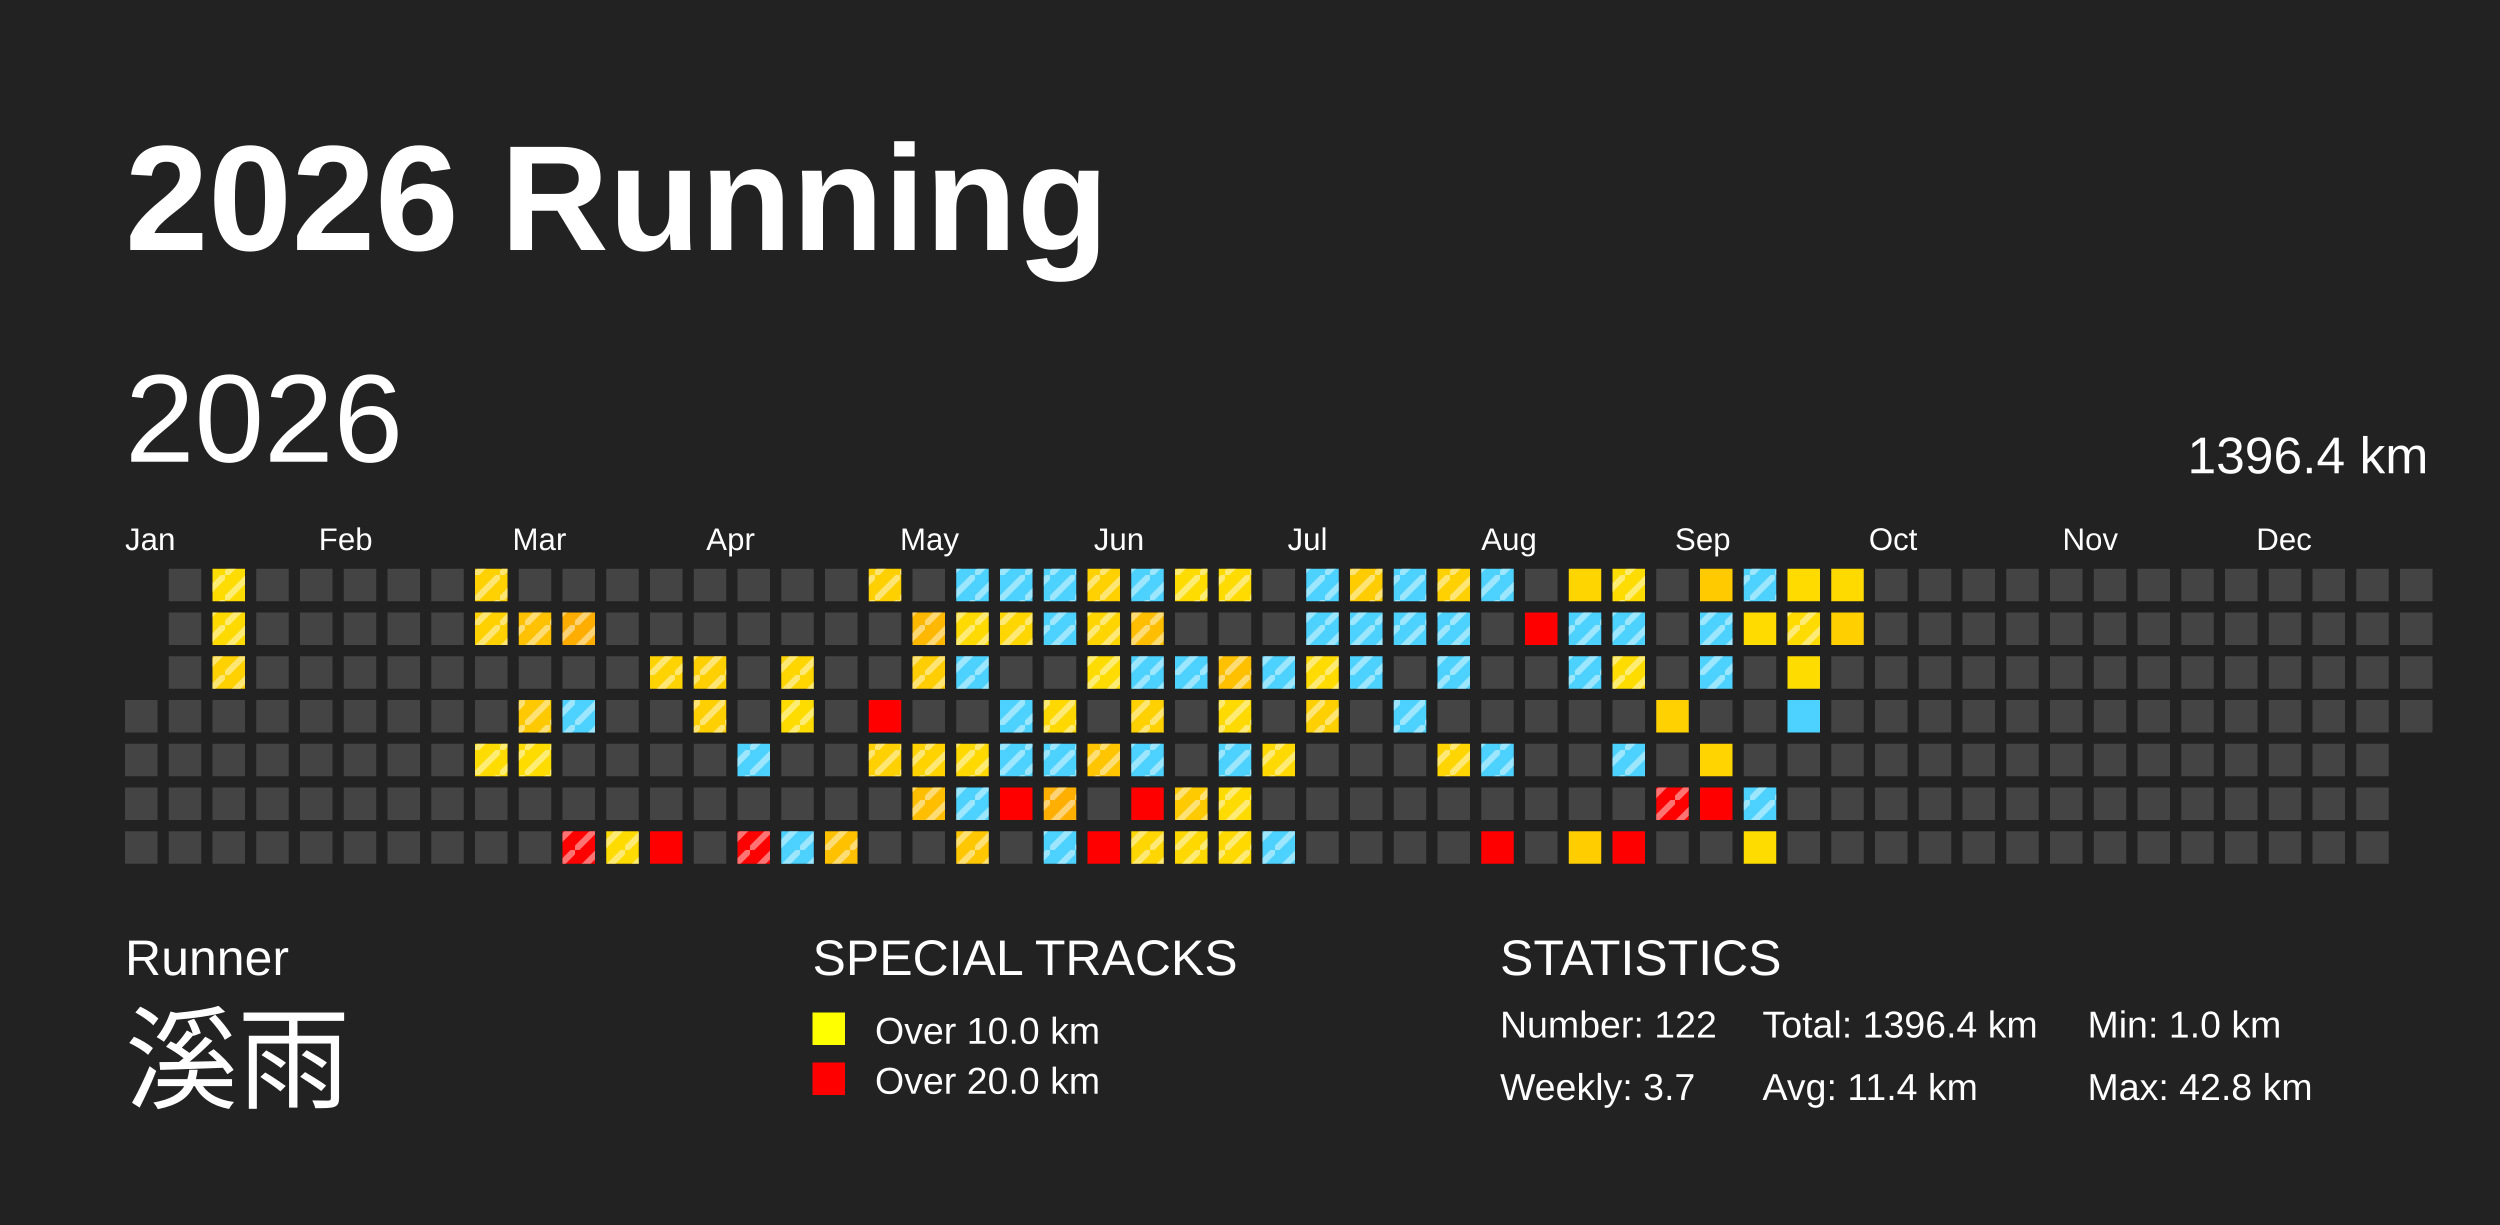
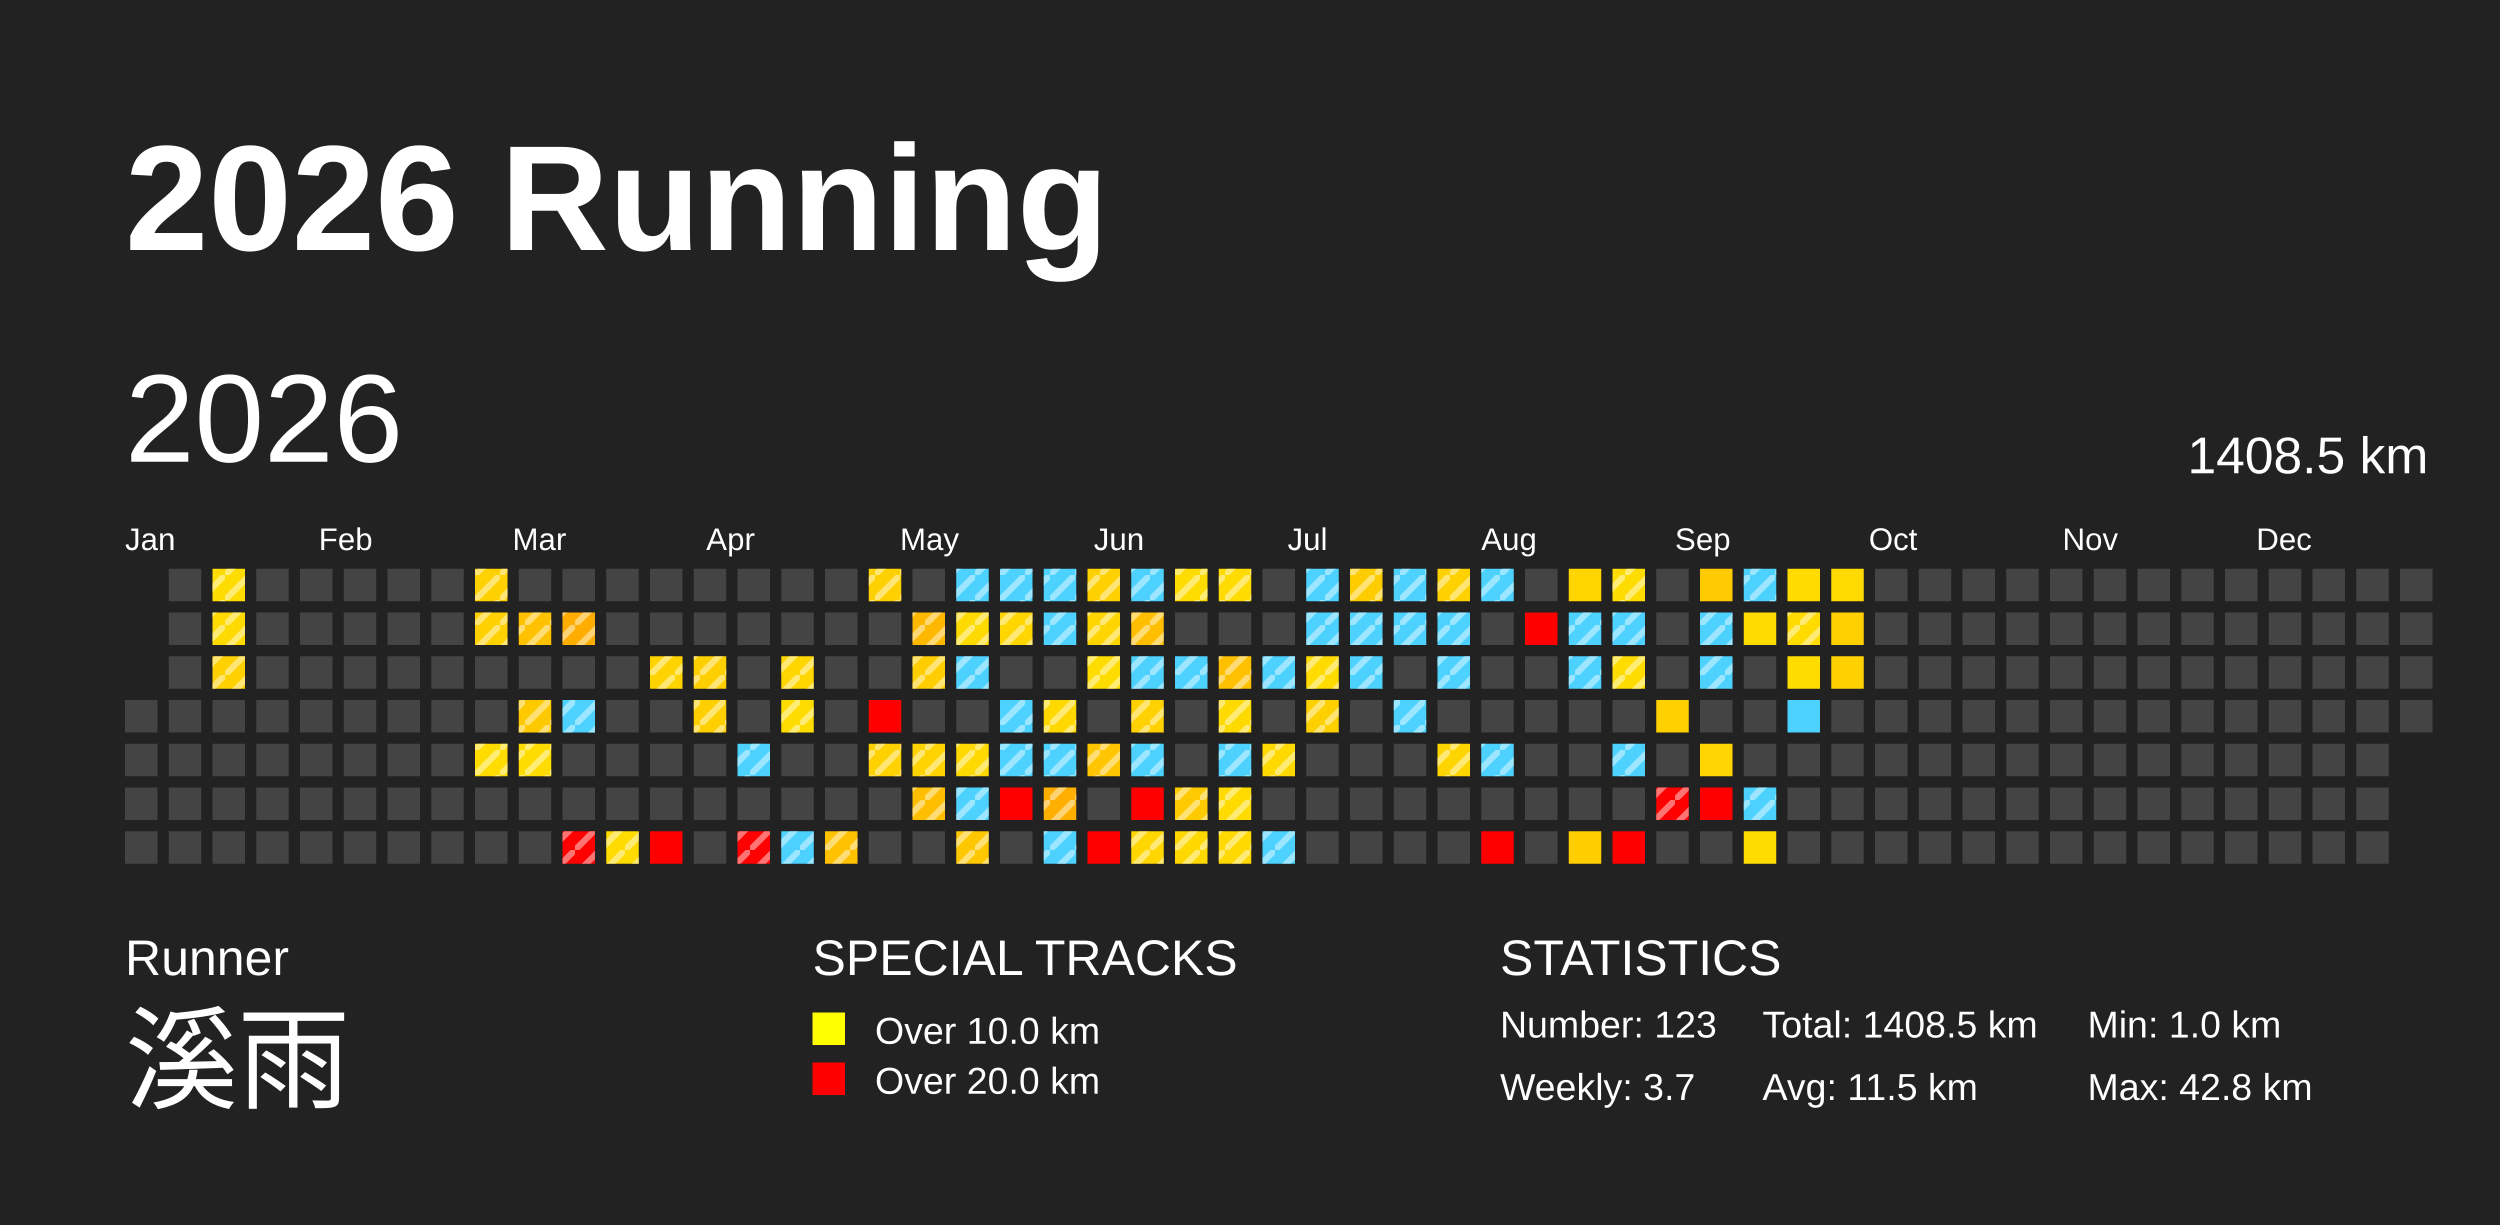
<svg xmlns="http://www.w3.org/2000/svg" baseProfile="full" height="98mm" version="1.1" viewBox="0,0,200,98" width="200mm">
  <defs>
    <pattern height="2" id="indoor-stripe" patternUnits="userSpaceOnUse" width="2">
      <line stroke="white" stroke-opacity="0.45" stroke-width="0.5" x1="0" x2="2" y1="2" y2="0" />
    </pattern>
  </defs>
  <rect fill="#222222" height="98" width="200" x="0" y="0" />
  <text fill="#FFFFFF" style="font-size:12px; font-family:Arial; font-weight:bold;" x="10" y="20">2026 Running</text>
  <text fill="#FFFFFF" style="font-size:4px; font-family:Arial" x="10" y="78">Runner</text>
  <text fill="#FFFFFF" style="font-size:9px; font-family:Arial" x="10" y="88">溪雨</text>
  <text fill="#FFFFFF" style="font-size:4px; font-family:Arial" x="65" y="78">SPECIAL TRACKS</text>
  <rect fill="yellow" height="2.6" width="2.6" x="65" y="81" />
  <text fill="#FFFFFF" style="font-size:3px; font-family:Arial" x="70" y="83.5">Over 10.0 km</text>
  <rect fill="red" height="2.6" width="2.6" x="65" y="85" />
  <text fill="#FFFFFF" style="font-size:3px; font-family:Arial" x="70" y="87.5">Over 20.0 km</text>
  <text fill="#FFFFFF" style="font-size:4px; font-family:Arial" x="120" y="78">STATISTICS</text>
-   <text fill="#FFFFFF" style="font-size:3px; font-family:Arial" x="120" y="83">Number: 122</text>
+   <text fill="#FFFFFF" style="font-size:3px; font-family:Arial" x="120" y="83">Number: 123</text>
  <text fill="#FFFFFF" style="font-size:3px; font-family:Arial" x="120" y="88">Weekly: 3.7</text>
-   <text fill="#FFFFFF" style="font-size:3px; font-family:Arial" x="141" y="83">Total: 1396.4 km</text>
-   <text fill="#FFFFFF" style="font-size:3px; font-family:Arial" x="141" y="88">Avg: 11.4 km</text>
+   <text fill="#FFFFFF" style="font-size:3px; font-family:Arial" x="141" y="83">Total: 1408.5 km</text>
+   <text fill="#FFFFFF" style="font-size:3px; font-family:Arial" x="141" y="88">Avg: 11.5 km</text>
  <text fill="#FFFFFF" style="font-size:3px; font-family:Arial" x="167" y="83">Min: 1.0 km</text>
  <text fill="#FFFFFF" style="font-size:3px; font-family:Arial" x="167" y="88">Max: 42.8 km</text>
  <text dominant-baseline="hanging" fill="#FFFFFF" style="font-size:10.0px; font-family:Arial;" x="10" y="30">2026</text>
-   <text dominant-baseline="hanging" fill="#FFFFFF" style="font-size:4.125px; font-family:Arial;" x="175" y="35">1396.4 km</text>
+   <text dominant-baseline="hanging" fill="#FFFFFF" style="font-size:4.125px; font-family:Arial;" x="175" y="35">1408.5 km</text>
  <text fill="#FFFFFF" style="font-size:2.5px; font-family:Arial" x="10.0" y="44">Jan</text>
  <text fill="#FFFFFF" style="font-size:2.5px; font-family:Arial" x="25.5" y="44">Feb</text>
  <text fill="#FFFFFF" style="font-size:2.5px; font-family:Arial" x="41.0" y="44">Mar</text>
  <text fill="#FFFFFF" style="font-size:2.5px; font-family:Arial" x="56.5" y="44">Apr</text>
  <text fill="#FFFFFF" style="font-size:2.5px; font-family:Arial" x="72.0" y="44">May</text>
  <text fill="#FFFFFF" style="font-size:2.5px; font-family:Arial" x="87.5" y="44">Jun</text>
  <text fill="#FFFFFF" style="font-size:2.5px; font-family:Arial" x="103.0" y="44">Jul</text>
  <text fill="#FFFFFF" style="font-size:2.5px; font-family:Arial" x="118.5" y="44">Aug</text>
  <text fill="#FFFFFF" style="font-size:2.5px; font-family:Arial" x="134.0" y="44">Sep</text>
  <text fill="#FFFFFF" style="font-size:2.5px; font-family:Arial" x="149.5" y="44">Oct</text>
  <text fill="#FFFFFF" style="font-size:2.5px; font-family:Arial" x="165.0" y="44">Nov</text>
  <text fill="#FFFFFF" style="font-size:2.5px; font-family:Arial" x="180.5" y="44">Dec</text>
  <rect fill="#444444" height="2.6" width="2.6" x="10.0" y="56.0" />
  <rect fill="#444444" height="2.6" width="2.6" x="10.0" y="59.5" />
  <rect fill="#444444" height="2.6" width="2.6" x="10.0" y="63.0" />
  <rect fill="#444444" height="2.6" width="2.6" x="10.0" y="66.5" />
  <rect fill="#444444" height="2.6" width="2.6" x="13.5" y="45.5" />
  <rect fill="#444444" height="2.6" width="2.6" x="13.5" y="49.0" />
  <rect fill="#444444" height="2.6" width="2.6" x="13.5" y="52.5" />
  <rect fill="#444444" height="2.6" width="2.6" x="13.5" y="56.0" />
  <rect fill="#444444" height="2.6" width="2.6" x="13.5" y="59.5" />
  <rect fill="#444444" height="2.6" width="2.6" x="13.5" y="63.0" />
  <rect fill="#444444" height="2.6" width="2.6" x="13.5" y="66.5" />
  <rect fill="#ffdc00" height="2.6" width="2.6" x="17.0" y="45.5" />
  <rect fill="url(#indoor-stripe)" height="2.6" style="pointer-events: none;" width="2.6" x="17.0" y="45.5" />
  <rect fill="#ffda00" height="2.6" width="2.6" x="17.0" y="49.0" />
  <rect fill="url(#indoor-stripe)" height="2.6" style="pointer-events: none;" width="2.6" x="17.0" y="49.0" />
  <rect fill="#ffd100" height="2.6" width="2.6" x="17.0" y="52.5" />
  <rect fill="url(#indoor-stripe)" height="2.6" style="pointer-events: none;" width="2.6" x="17.0" y="52.5" />
  <rect fill="#444444" height="2.6" width="2.6" x="17.0" y="56.0" />
  <rect fill="#444444" height="2.6" width="2.6" x="17.0" y="59.5" />
  <rect fill="#444444" height="2.6" width="2.6" x="17.0" y="63.0" />
  <rect fill="#444444" height="2.6" width="2.6" x="17.0" y="66.5" />
  <rect fill="#444444" height="2.6" width="2.6" x="20.5" y="45.5" />
  <rect fill="#444444" height="2.6" width="2.6" x="20.5" y="49.0" />
  <rect fill="#444444" height="2.6" width="2.6" x="20.5" y="52.5" />
  <rect fill="#444444" height="2.6" width="2.6" x="20.5" y="56.0" />
  <rect fill="#444444" height="2.6" width="2.6" x="20.5" y="59.5" />
  <rect fill="#444444" height="2.6" width="2.6" x="20.5" y="63.0" />
  <rect fill="#444444" height="2.6" width="2.6" x="20.5" y="66.5" />
  <rect fill="#444444" height="2.6" width="2.6" x="24.0" y="45.5" />
  <rect fill="#444444" height="2.6" width="2.6" x="24.0" y="49.0" />
  <rect fill="#444444" height="2.6" width="2.6" x="24.0" y="52.5" />
  <rect fill="#444444" height="2.6" width="2.6" x="24.0" y="56.0" />
  <rect fill="#444444" height="2.6" width="2.6" x="24.0" y="59.5" />
  <rect fill="#444444" height="2.6" width="2.6" x="24.0" y="63.0" />
  <rect fill="#444444" height="2.6" width="2.6" x="24.0" y="66.5" />
  <rect fill="#444444" height="2.6" width="2.6" x="27.5" y="45.5" />
  <rect fill="#444444" height="2.6" width="2.6" x="27.5" y="49.0" />
  <rect fill="#444444" height="2.6" width="2.6" x="27.5" y="52.5" />
  <rect fill="#444444" height="2.6" width="2.6" x="27.5" y="56.0" />
  <rect fill="#444444" height="2.6" width="2.6" x="27.5" y="59.5" />
  <rect fill="#444444" height="2.6" width="2.6" x="27.5" y="63.0" />
  <rect fill="#444444" height="2.6" width="2.6" x="27.5" y="66.5" />
  <rect fill="#444444" height="2.6" width="2.6" x="31.0" y="45.5" />
  <rect fill="#444444" height="2.6" width="2.6" x="31.0" y="49.0" />
  <rect fill="#444444" height="2.6" width="2.6" x="31.0" y="52.5" />
  <rect fill="#444444" height="2.6" width="2.6" x="31.0" y="56.0" />
  <rect fill="#444444" height="2.6" width="2.6" x="31.0" y="59.5" />
  <rect fill="#444444" height="2.6" width="2.6" x="31.0" y="63.0" />
  <rect fill="#444444" height="2.6" width="2.6" x="31.0" y="66.5" />
  <rect fill="#444444" height="2.6" width="2.6" x="34.5" y="45.5" />
  <rect fill="#444444" height="2.6" width="2.6" x="34.5" y="49.0" />
  <rect fill="#444444" height="2.6" width="2.6" x="34.5" y="52.5" />
  <rect fill="#444444" height="2.6" width="2.6" x="34.5" y="56.0" />
  <rect fill="#444444" height="2.6" width="2.6" x="34.5" y="59.5" />
  <rect fill="#444444" height="2.6" width="2.6" x="34.5" y="63.0" />
  <rect fill="#444444" height="2.6" width="2.6" x="34.5" y="66.5" />
  <rect fill="#ffd100" height="2.6" width="2.6" x="38.0" y="45.5" />
  <rect fill="url(#indoor-stripe)" height="2.6" style="pointer-events: none;" width="2.6" x="38.0" y="45.5" />
  <rect fill="#ffd100" height="2.6" width="2.6" x="38.0" y="49.0" />
  <rect fill="url(#indoor-stripe)" height="2.6" style="pointer-events: none;" width="2.6" x="38.0" y="49.0" />
  <rect fill="#444444" height="2.6" width="2.6" x="38.0" y="52.5" />
  <rect fill="#444444" height="2.6" width="2.6" x="38.0" y="56.0" />
  <rect fill="#ffdc00" height="2.6" width="2.6" x="38.0" y="59.5" />
  <rect fill="url(#indoor-stripe)" height="2.6" style="pointer-events: none;" width="2.6" x="38.0" y="59.5" />
  <rect fill="#444444" height="2.6" width="2.6" x="38.0" y="63.0" />
  <rect fill="#444444" height="2.6" width="2.6" x="38.0" y="66.5" />
  <rect fill="#444444" height="2.6" width="2.6" x="41.5" y="45.5" />
  <rect fill="#ffc100" height="2.6" width="2.6" x="41.5" y="49.0" />
  <rect fill="url(#indoor-stripe)" height="2.6" style="pointer-events: none;" width="2.6" x="41.5" y="49.0" />
  <rect fill="#444444" height="2.6" width="2.6" x="41.5" y="52.5" />
  <rect fill="#ffc900" height="2.6" width="2.6" x="41.5" y="56.0" />
  <rect fill="url(#indoor-stripe)" height="2.6" style="pointer-events: none;" width="2.6" x="41.5" y="56.0" />
  <rect fill="#ffdc00" height="2.6" width="2.6" x="41.5" y="59.5" />
  <rect fill="url(#indoor-stripe)" height="2.6" style="pointer-events: none;" width="2.6" x="41.5" y="59.5" />
  <rect fill="#444444" height="2.6" width="2.6" x="41.5" y="63.0" />
  <rect fill="#444444" height="2.6" width="2.6" x="41.5" y="66.5" />
  <rect fill="#444444" height="2.6" width="2.6" x="45.0" y="45.5" />
  <rect fill="#ffad00" height="2.6" width="2.6" x="45.0" y="49.0" />
  <rect fill="url(#indoor-stripe)" height="2.6" style="pointer-events: none;" width="2.6" x="45.0" y="49.0" />
  <rect fill="#444444" height="2.6" width="2.6" x="45.0" y="52.5" />
  <rect fill="#4dd2ff" height="2.6" width="2.6" x="45.0" y="56.0" />
  <rect fill="url(#indoor-stripe)" height="2.6" style="pointer-events: none;" width="2.6" x="45.0" y="56.0" />
  <rect fill="#444444" height="2.6" width="2.6" x="45.0" y="59.5" />
  <rect fill="#444444" height="2.6" width="2.6" x="45.0" y="63.0" />
  <rect fill="red" height="2.6" width="2.6" x="45.0" y="66.5" />
  <rect fill="url(#indoor-stripe)" height="2.6" style="pointer-events: none;" width="2.6" x="45.0" y="66.5" />
  <rect fill="#444444" height="2.6" width="2.6" x="48.5" y="45.5" />
  <rect fill="#444444" height="2.6" width="2.6" x="48.5" y="49.0" />
  <rect fill="#444444" height="2.6" width="2.6" x="48.5" y="52.5" />
  <rect fill="#444444" height="2.6" width="2.6" x="48.5" y="56.0" />
  <rect fill="#444444" height="2.6" width="2.6" x="48.5" y="59.5" />
  <rect fill="#444444" height="2.6" width="2.6" x="48.5" y="63.0" />
  <rect fill="#ffdb00" height="2.6" width="2.6" x="48.5" y="66.5" />
  <rect fill="url(#indoor-stripe)" height="2.6" style="pointer-events: none;" width="2.6" x="48.5" y="66.5" />
  <rect fill="#444444" height="2.6" width="2.6" x="52.0" y="45.5" />
  <rect fill="#444444" height="2.6" width="2.6" x="52.0" y="49.0" />
  <rect fill="#ffd300" height="2.6" width="2.6" x="52.0" y="52.5" />
  <rect fill="url(#indoor-stripe)" height="2.6" style="pointer-events: none;" width="2.6" x="52.0" y="52.5" />
  <rect fill="#444444" height="2.6" width="2.6" x="52.0" y="56.0" />
  <rect fill="#444444" height="2.6" width="2.6" x="52.0" y="59.5" />
  <rect fill="#444444" height="2.6" width="2.6" x="52.0" y="63.0" />
  <rect fill="red" height="2.6" width="2.6" x="52.0" y="66.5" />
  <rect fill="#444444" height="2.6" width="2.6" x="55.5" y="45.5" />
  <rect fill="#444444" height="2.6" width="2.6" x="55.5" y="49.0" />
  <rect fill="#ffd000" height="2.6" width="2.6" x="55.5" y="52.5" />
  <rect fill="url(#indoor-stripe)" height="2.6" style="pointer-events: none;" width="2.6" x="55.5" y="52.5" />
  <rect fill="#ffcf00" height="2.6" width="2.6" x="55.5" y="56.0" />
  <rect fill="url(#indoor-stripe)" height="2.6" style="pointer-events: none;" width="2.6" x="55.5" y="56.0" />
  <rect fill="#444444" height="2.6" width="2.6" x="55.5" y="59.5" />
  <rect fill="#444444" height="2.6" width="2.6" x="55.5" y="63.0" />
  <rect fill="#444444" height="2.6" width="2.6" x="55.5" y="66.5" />
  <rect fill="#444444" height="2.6" width="2.6" x="59.0" y="45.5" />
  <rect fill="#444444" height="2.6" width="2.6" x="59.0" y="49.0" />
  <rect fill="#444444" height="2.6" width="2.6" x="59.0" y="52.5" />
  <rect fill="#444444" height="2.6" width="2.6" x="59.0" y="56.0" />
  <rect fill="#4dd2ff" height="2.6" width="2.6" x="59.0" y="59.5" />
  <rect fill="url(#indoor-stripe)" height="2.6" style="pointer-events: none;" width="2.6" x="59.0" y="59.5" />
  <rect fill="#444444" height="2.6" width="2.6" x="59.0" y="63.0" />
  <rect fill="red" height="2.6" width="2.6" x="59.0" y="66.5" />
  <rect fill="url(#indoor-stripe)" height="2.6" style="pointer-events: none;" width="2.6" x="59.0" y="66.5" />
  <rect fill="#444444" height="2.6" width="2.6" x="62.5" y="45.5" />
  <rect fill="#444444" height="2.6" width="2.6" x="62.5" y="49.0" />
  <rect fill="#ffd600" height="2.6" width="2.6" x="62.5" y="52.5" />
  <rect fill="url(#indoor-stripe)" height="2.6" style="pointer-events: none;" width="2.6" x="62.5" y="52.5" />
  <rect fill="#ffdc00" height="2.6" width="2.6" x="62.5" y="56.0" />
  <rect fill="url(#indoor-stripe)" height="2.6" style="pointer-events: none;" width="2.6" x="62.5" y="56.0" />
  <rect fill="#444444" height="2.6" width="2.6" x="62.5" y="59.5" />
  <rect fill="#444444" height="2.6" width="2.6" x="62.5" y="63.0" />
  <rect fill="#4dd2ff" height="2.6" width="2.6" x="62.5" y="66.5" />
  <rect fill="url(#indoor-stripe)" height="2.6" style="pointer-events: none;" width="2.6" x="62.5" y="66.5" />
  <rect fill="#444444" height="2.6" width="2.6" x="66.0" y="45.5" />
  <rect fill="#444444" height="2.6" width="2.6" x="66.0" y="49.0" />
  <rect fill="#444444" height="2.6" width="2.6" x="66.0" y="52.5" />
  <rect fill="#444444" height="2.6" width="2.6" x="66.0" y="56.0" />
  <rect fill="#444444" height="2.6" width="2.6" x="66.0" y="59.5" />
  <rect fill="#444444" height="2.6" width="2.6" x="66.0" y="63.0" />
  <rect fill="#ffc100" height="2.6" width="2.6" x="66.0" y="66.5" />
  <rect fill="url(#indoor-stripe)" height="2.6" style="pointer-events: none;" width="2.6" x="66.0" y="66.5" />
  <rect fill="#ffd000" height="2.6" width="2.6" x="69.5" y="45.5" />
  <rect fill="url(#indoor-stripe)" height="2.6" style="pointer-events: none;" width="2.6" x="69.5" y="45.5" />
  <rect fill="#444444" height="2.6" width="2.6" x="69.5" y="49.0" />
  <rect fill="#444444" height="2.6" width="2.6" x="69.5" y="52.5" />
  <rect fill="red" height="2.6" width="2.6" x="69.5" y="56.0" />
  <rect fill="#ffd100" height="2.6" width="2.6" x="69.5" y="59.5" />
  <rect fill="url(#indoor-stripe)" height="2.6" style="pointer-events: none;" width="2.6" x="69.5" y="59.5" />
  <rect fill="#444444" height="2.6" width="2.6" x="69.5" y="63.0" />
  <rect fill="#444444" height="2.6" width="2.6" x="69.5" y="66.5" />
  <rect fill="#444444" height="2.6" width="2.6" x="73.0" y="45.5" />
  <rect fill="#ffb800" height="2.6" width="2.6" x="73.0" y="49.0" />
  <rect fill="url(#indoor-stripe)" height="2.6" style="pointer-events: none;" width="2.6" x="73.0" y="49.0" />
  <rect fill="#ffcd00" height="2.6" width="2.6" x="73.0" y="52.5" />
  <rect fill="url(#indoor-stripe)" height="2.6" style="pointer-events: none;" width="2.6" x="73.0" y="52.5" />
  <rect fill="#444444" height="2.6" width="2.6" x="73.0" y="56.0" />
  <rect fill="#ffd300" height="2.6" width="2.6" x="73.0" y="59.5" />
  <rect fill="url(#indoor-stripe)" height="2.6" style="pointer-events: none;" width="2.6" x="73.0" y="59.5" />
  <rect fill="#ffbe00" height="2.6" width="2.6" x="73.0" y="63.0" />
  <rect fill="url(#indoor-stripe)" height="2.6" style="pointer-events: none;" width="2.6" x="73.0" y="63.0" />
  <rect fill="#444444" height="2.6" width="2.6" x="73.0" y="66.5" />
  <rect fill="#4dd2ff" height="2.6" width="2.6" x="76.5" y="45.5" />
  <rect fill="url(#indoor-stripe)" height="2.6" style="pointer-events: none;" width="2.6" x="76.5" y="45.5" />
  <rect fill="#ffda00" height="2.6" width="2.6" x="76.5" y="49.0" />
  <rect fill="url(#indoor-stripe)" height="2.6" style="pointer-events: none;" width="2.6" x="76.5" y="49.0" />
  <rect fill="#4dd2ff" height="2.6" width="2.6" x="76.5" y="52.5" />
  <rect fill="url(#indoor-stripe)" height="2.6" style="pointer-events: none;" width="2.6" x="76.5" y="52.5" />
  <rect fill="#444444" height="2.6" width="2.6" x="76.5" y="56.0" />
  <rect fill="#ffd900" height="2.6" width="2.6" x="76.5" y="59.5" />
  <rect fill="url(#indoor-stripe)" height="2.6" style="pointer-events: none;" width="2.6" x="76.5" y="59.5" />
  <rect fill="#4dd2ff" height="2.6" width="2.6" x="76.5" y="63.0" />
  <rect fill="url(#indoor-stripe)" height="2.6" style="pointer-events: none;" width="2.6" x="76.5" y="63.0" />
  <rect fill="#ffc700" height="2.6" width="2.6" x="76.5" y="66.5" />
  <rect fill="url(#indoor-stripe)" height="2.6" style="pointer-events: none;" width="2.6" x="76.5" y="66.5" />
  <rect fill="#4dd2ff" height="2.6" width="2.6" x="80.0" y="45.5" />
  <rect fill="url(#indoor-stripe)" height="2.6" style="pointer-events: none;" width="2.6" x="80.0" y="45.5" />
  <rect fill="#ffd600" height="2.6" width="2.6" x="80.0" y="49.0" />
  <rect fill="url(#indoor-stripe)" height="2.6" style="pointer-events: none;" width="2.6" x="80.0" y="49.0" />
  <rect fill="#444444" height="2.6" width="2.6" x="80.0" y="52.5" />
  <rect fill="#4dd2ff" height="2.6" width="2.6" x="80.0" y="56.0" />
  <rect fill="url(#indoor-stripe)" height="2.6" style="pointer-events: none;" width="2.6" x="80.0" y="56.0" />
  <rect fill="#4dd2ff" height="2.6" width="2.6" x="80.0" y="59.5" />
  <rect fill="url(#indoor-stripe)" height="2.6" style="pointer-events: none;" width="2.6" x="80.0" y="59.5" />
  <rect fill="red" height="2.6" width="2.6" x="80.0" y="63.0" />
  <rect fill="#444444" height="2.6" width="2.6" x="80.0" y="66.5" />
  <rect fill="#4dd2ff" height="2.6" width="2.6" x="83.5" y="45.5" />
  <rect fill="url(#indoor-stripe)" height="2.6" style="pointer-events: none;" width="2.6" x="83.5" y="45.5" />
  <rect fill="#4dd2ff" height="2.6" width="2.6" x="83.5" y="49.0" />
  <rect fill="url(#indoor-stripe)" height="2.6" style="pointer-events: none;" width="2.6" x="83.5" y="49.0" />
  <rect fill="#444444" height="2.6" width="2.6" x="83.5" y="52.5" />
  <rect fill="#ffd800" height="2.6" width="2.6" x="83.5" y="56.0" />
  <rect fill="url(#indoor-stripe)" height="2.6" style="pointer-events: none;" width="2.6" x="83.5" y="56.0" />
  <rect fill="#4dd2ff" height="2.6" width="2.6" x="83.5" y="59.5" />
  <rect fill="url(#indoor-stripe)" height="2.6" style="pointer-events: none;" width="2.6" x="83.5" y="59.5" />
  <rect fill="#ffaf00" height="2.6" width="2.6" x="83.5" y="63.0" />
  <rect fill="url(#indoor-stripe)" height="2.6" style="pointer-events: none;" width="2.6" x="83.5" y="63.0" />
  <rect fill="#4dd2ff" height="2.6" width="2.6" x="83.5" y="66.5" />
  <rect fill="url(#indoor-stripe)" height="2.6" style="pointer-events: none;" width="2.6" x="83.5" y="66.5" />
  <rect fill="#ffd100" height="2.6" width="2.6" x="87.0" y="45.5" />
  <rect fill="url(#indoor-stripe)" height="2.6" style="pointer-events: none;" width="2.6" x="87.0" y="45.5" />
  <rect fill="#ffd500" height="2.6" width="2.6" x="87.0" y="49.0" />
  <rect fill="url(#indoor-stripe)" height="2.6" style="pointer-events: none;" width="2.6" x="87.0" y="49.0" />
  <rect fill="#ffdc00" height="2.6" width="2.6" x="87.0" y="52.5" />
  <rect fill="url(#indoor-stripe)" height="2.6" style="pointer-events: none;" width="2.6" x="87.0" y="52.5" />
  <rect fill="#444444" height="2.6" width="2.6" x="87.0" y="56.0" />
  <rect fill="#ffc500" height="2.6" width="2.6" x="87.0" y="59.5" />
  <rect fill="url(#indoor-stripe)" height="2.6" style="pointer-events: none;" width="2.6" x="87.0" y="59.5" />
  <rect fill="#444444" height="2.6" width="2.6" x="87.0" y="63.0" />
  <rect fill="red" height="2.6" width="2.6" x="87.0" y="66.5" />
  <rect fill="#4dd2ff" height="2.6" width="2.6" x="90.5" y="45.5" />
  <rect fill="url(#indoor-stripe)" height="2.6" style="pointer-events: none;" width="2.6" x="90.5" y="45.5" />
  <rect fill="#ffbf00" height="2.6" width="2.6" x="90.5" y="49.0" />
  <rect fill="url(#indoor-stripe)" height="2.6" style="pointer-events: none;" width="2.6" x="90.5" y="49.0" />
  <rect fill="#4dd2ff" height="2.6" width="2.6" x="90.5" y="52.5" />
  <rect fill="url(#indoor-stripe)" height="2.6" style="pointer-events: none;" width="2.6" x="90.5" y="52.5" />
  <rect fill="#ffd100" height="2.6" width="2.6" x="90.5" y="56.0" />
  <rect fill="url(#indoor-stripe)" height="2.6" style="pointer-events: none;" width="2.6" x="90.5" y="56.0" />
  <rect fill="#4dd2ff" height="2.6" width="2.6" x="90.5" y="59.5" />
  <rect fill="url(#indoor-stripe)" height="2.6" style="pointer-events: none;" width="2.6" x="90.5" y="59.5" />
  <rect fill="red" height="2.6" width="2.6" x="90.5" y="63.0" />
  <rect fill="#ffd600" height="2.6" width="2.6" x="90.5" y="66.5" />
  <rect fill="url(#indoor-stripe)" height="2.6" style="pointer-events: none;" width="2.6" x="90.5" y="66.5" />
  <rect fill="#ffdc00" height="2.6" width="2.6" x="94.0" y="45.5" />
  <rect fill="url(#indoor-stripe)" height="2.6" style="pointer-events: none;" width="2.6" x="94.0" y="45.5" />
  <rect fill="#444444" height="2.6" width="2.6" x="94.0" y="49.0" />
  <rect fill="#4dd2ff" height="2.6" width="2.6" x="94.0" y="52.5" />
  <rect fill="url(#indoor-stripe)" height="2.6" style="pointer-events: none;" width="2.6" x="94.0" y="52.5" />
  <rect fill="#444444" height="2.6" width="2.6" x="94.0" y="56.0" />
  <rect fill="#444444" height="2.6" width="2.6" x="94.0" y="59.5" />
  <rect fill="#ffca00" height="2.6" width="2.6" x="94.0" y="63.0" />
  <rect fill="url(#indoor-stripe)" height="2.6" style="pointer-events: none;" width="2.6" x="94.0" y="63.0" />
  <rect fill="#ffd800" height="2.6" width="2.6" x="94.0" y="66.5" />
  <rect fill="url(#indoor-stripe)" height="2.6" style="pointer-events: none;" width="2.6" x="94.0" y="66.5" />
  <rect fill="#ffdb00" height="2.6" width="2.6" x="97.5" y="45.5" />
  <rect fill="url(#indoor-stripe)" height="2.6" style="pointer-events: none;" width="2.6" x="97.5" y="45.5" />
  <rect fill="#444444" height="2.6" width="2.6" x="97.5" y="49.0" />
  <rect fill="#ffc000" height="2.6" width="2.6" x="97.5" y="52.5" />
  <rect fill="url(#indoor-stripe)" height="2.6" style="pointer-events: none;" width="2.6" x="97.5" y="52.5" />
  <rect fill="#ffda00" height="2.6" width="2.6" x="97.5" y="56.0" />
  <rect fill="url(#indoor-stripe)" height="2.6" style="pointer-events: none;" width="2.6" x="97.5" y="56.0" />
  <rect fill="#4dd2ff" height="2.6" width="2.6" x="97.5" y="59.5" />
  <rect fill="url(#indoor-stripe)" height="2.6" style="pointer-events: none;" width="2.6" x="97.5" y="59.5" />
  <rect fill="#ffdb00" height="2.6" width="2.6" x="97.5" y="63.0" />
  <rect fill="url(#indoor-stripe)" height="2.6" style="pointer-events: none;" width="2.6" x="97.5" y="63.0" />
  <rect fill="#ffd900" height="2.6" width="2.6" x="97.5" y="66.5" />
  <rect fill="url(#indoor-stripe)" height="2.6" style="pointer-events: none;" width="2.6" x="97.5" y="66.5" />
  <rect fill="#444444" height="2.6" width="2.6" x="101.0" y="45.5" />
  <rect fill="#444444" height="2.6" width="2.6" x="101.0" y="49.0" />
  <rect fill="#4dd2ff" height="2.6" width="2.6" x="101.0" y="52.5" />
  <rect fill="url(#indoor-stripe)" height="2.6" style="pointer-events: none;" width="2.6" x="101.0" y="52.5" />
  <rect fill="#444444" height="2.6" width="2.6" x="101.0" y="56.0" />
  <rect fill="#ffd900" height="2.6" width="2.6" x="101.0" y="59.5" />
  <rect fill="url(#indoor-stripe)" height="2.6" style="pointer-events: none;" width="2.6" x="101.0" y="59.5" />
  <rect fill="#444444" height="2.6" width="2.6" x="101.0" y="63.0" />
  <rect fill="#4dd2ff" height="2.6" width="2.6" x="101.0" y="66.5" />
  <rect fill="url(#indoor-stripe)" height="2.6" style="pointer-events: none;" width="2.6" x="101.0" y="66.5" />
  <rect fill="#4dd2ff" height="2.6" width="2.6" x="104.5" y="45.5" />
  <rect fill="url(#indoor-stripe)" height="2.6" style="pointer-events: none;" width="2.6" x="104.5" y="45.5" />
  <rect fill="#4dd2ff" height="2.6" width="2.6" x="104.5" y="49.0" />
  <rect fill="url(#indoor-stripe)" height="2.6" style="pointer-events: none;" width="2.6" x="104.5" y="49.0" />
  <rect fill="#ffdb00" height="2.6" width="2.6" x="104.5" y="52.5" />
  <rect fill="url(#indoor-stripe)" height="2.6" style="pointer-events: none;" width="2.6" x="104.5" y="52.5" />
  <rect fill="#ffd000" height="2.6" width="2.6" x="104.5" y="56.0" />
  <rect fill="url(#indoor-stripe)" height="2.6" style="pointer-events: none;" width="2.6" x="104.5" y="56.0" />
  <rect fill="#444444" height="2.6" width="2.6" x="104.5" y="59.5" />
  <rect fill="#444444" height="2.6" width="2.6" x="104.5" y="63.0" />
  <rect fill="#444444" height="2.6" width="2.6" x="104.5" y="66.5" />
  <rect fill="#ffcc00" height="2.6" width="2.6" x="108.0" y="45.5" />
  <rect fill="url(#indoor-stripe)" height="2.6" style="pointer-events: none;" width="2.6" x="108.0" y="45.5" />
  <rect fill="#4dd2ff" height="2.6" width="2.6" x="108.0" y="49.0" />
  <rect fill="url(#indoor-stripe)" height="2.6" style="pointer-events: none;" width="2.6" x="108.0" y="49.0" />
  <rect fill="#4dd2ff" height="2.6" width="2.6" x="108.0" y="52.5" />
  <rect fill="url(#indoor-stripe)" height="2.6" style="pointer-events: none;" width="2.6" x="108.0" y="52.5" />
  <rect fill="#444444" height="2.6" width="2.6" x="108.0" y="56.0" />
  <rect fill="#444444" height="2.6" width="2.6" x="108.0" y="59.5" />
  <rect fill="#444444" height="2.6" width="2.6" x="108.0" y="63.0" />
  <rect fill="#444444" height="2.6" width="2.6" x="108.0" y="66.5" />
  <rect fill="#4dd2ff" height="2.6" width="2.6" x="111.5" y="45.5" />
  <rect fill="url(#indoor-stripe)" height="2.6" style="pointer-events: none;" width="2.6" x="111.5" y="45.5" />
  <rect fill="#4dd2ff" height="2.6" width="2.6" x="111.5" y="49.0" />
  <rect fill="url(#indoor-stripe)" height="2.6" style="pointer-events: none;" width="2.6" x="111.5" y="49.0" />
  <rect fill="#444444" height="2.6" width="2.6" x="111.5" y="52.5" />
  <rect fill="#4dd2ff" height="2.6" width="2.6" x="111.5" y="56.0" />
  <rect fill="url(#indoor-stripe)" height="2.6" style="pointer-events: none;" width="2.6" x="111.5" y="56.0" />
  <rect fill="#444444" height="2.6" width="2.6" x="111.5" y="59.5" />
  <rect fill="#444444" height="2.6" width="2.6" x="111.5" y="63.0" />
  <rect fill="#444444" height="2.6" width="2.6" x="111.5" y="66.5" />
  <rect fill="#ffd100" height="2.6" width="2.6" x="115.0" y="45.5" />
  <rect fill="url(#indoor-stripe)" height="2.6" style="pointer-events: none;" width="2.6" x="115.0" y="45.5" />
  <rect fill="#4dd2ff" height="2.6" width="2.6" x="115.0" y="49.0" />
  <rect fill="url(#indoor-stripe)" height="2.6" style="pointer-events: none;" width="2.6" x="115.0" y="49.0" />
  <rect fill="#4dd2ff" height="2.6" width="2.6" x="115.0" y="52.5" />
  <rect fill="url(#indoor-stripe)" height="2.6" style="pointer-events: none;" width="2.6" x="115.0" y="52.5" />
  <rect fill="#444444" height="2.6" width="2.6" x="115.0" y="56.0" />
  <rect fill="#ffd500" height="2.6" width="2.6" x="115.0" y="59.5" />
  <rect fill="url(#indoor-stripe)" height="2.6" style="pointer-events: none;" width="2.6" x="115.0" y="59.5" />
  <rect fill="#444444" height="2.6" width="2.6" x="115.0" y="63.0" />
  <rect fill="#444444" height="2.6" width="2.6" x="115.0" y="66.5" />
  <rect fill="#4dd2ff" height="2.6" width="2.6" x="118.5" y="45.5" />
  <rect fill="url(#indoor-stripe)" height="2.6" style="pointer-events: none;" width="2.6" x="118.5" y="45.5" />
  <rect fill="#444444" height="2.6" width="2.6" x="118.5" y="49.0" />
  <rect fill="#444444" height="2.6" width="2.6" x="118.5" y="52.5" />
  <rect fill="#444444" height="2.6" width="2.6" x="118.5" y="56.0" />
  <rect fill="#4dd2ff" height="2.6" width="2.6" x="118.5" y="59.5" />
  <rect fill="url(#indoor-stripe)" height="2.6" style="pointer-events: none;" width="2.6" x="118.5" y="59.5" />
  <rect fill="#444444" height="2.6" width="2.6" x="118.5" y="63.0" />
  <rect fill="red" height="2.6" width="2.6" x="118.5" y="66.5" />
  <rect fill="#444444" height="2.6" width="2.6" x="122.0" y="45.5" />
  <rect fill="red" height="2.6" width="2.6" x="122.0" y="49.0" />
  <rect fill="#444444" height="2.6" width="2.6" x="122.0" y="52.5" />
  <rect fill="#444444" height="2.6" width="2.6" x="122.0" y="56.0" />
  <rect fill="#444444" height="2.6" width="2.6" x="122.0" y="59.5" />
  <rect fill="#444444" height="2.6" width="2.6" x="122.0" y="63.0" />
  <rect fill="#444444" height="2.6" width="2.6" x="122.0" y="66.5" />
  <rect fill="#ffd500" height="2.6" width="2.6" x="125.5" y="45.5" />
  <rect fill="#4dd2ff" height="2.6" width="2.6" x="125.5" y="49.0" />
  <rect fill="url(#indoor-stripe)" height="2.6" style="pointer-events: none;" width="2.6" x="125.5" y="49.0" />
  <rect fill="#4dd2ff" height="2.6" width="2.6" x="125.5" y="52.5" />
  <rect fill="url(#indoor-stripe)" height="2.6" style="pointer-events: none;" width="2.6" x="125.5" y="52.5" />
  <rect fill="#444444" height="2.6" width="2.6" x="125.5" y="56.0" />
  <rect fill="#444444" height="2.6" width="2.6" x="125.5" y="59.5" />
  <rect fill="#444444" height="2.6" width="2.6" x="125.5" y="63.0" />
  <rect fill="#ffcd00" height="2.6" width="2.6" x="125.5" y="66.5" />
  <rect fill="#ffdc00" height="2.6" width="2.6" x="129.0" y="45.5" />
  <rect fill="url(#indoor-stripe)" height="2.6" style="pointer-events: none;" width="2.6" x="129.0" y="45.5" />
  <rect fill="#4dd2ff" height="2.6" width="2.6" x="129.0" y="49.0" />
  <rect fill="url(#indoor-stripe)" height="2.6" style="pointer-events: none;" width="2.6" x="129.0" y="49.0" />
  <rect fill="#ffdc00" height="2.6" width="2.6" x="129.0" y="52.5" />
  <rect fill="url(#indoor-stripe)" height="2.6" style="pointer-events: none;" width="2.6" x="129.0" y="52.5" />
  <rect fill="#444444" height="2.6" width="2.6" x="129.0" y="56.0" />
  <rect fill="#4dd2ff" height="2.6" width="2.6" x="129.0" y="59.5" />
  <rect fill="url(#indoor-stripe)" height="2.6" style="pointer-events: none;" width="2.6" x="129.0" y="59.5" />
  <rect fill="#444444" height="2.6" width="2.6" x="129.0" y="63.0" />
  <rect fill="red" height="2.6" width="2.6" x="129.0" y="66.5" />
  <rect fill="#444444" height="2.6" width="2.6" x="132.5" y="45.5" />
  <rect fill="#444444" height="2.6" width="2.6" x="132.5" y="49.0" />
  <rect fill="#444444" height="2.6" width="2.6" x="132.5" y="52.5" />
  <rect fill="#ffd100" height="2.6" width="2.6" x="132.5" y="56.0" />
  <rect fill="#444444" height="2.6" width="2.6" x="132.5" y="59.5" />
  <rect fill="red" height="2.6" width="2.6" x="132.5" y="63.0" />
  <rect fill="url(#indoor-stripe)" height="2.6" style="pointer-events: none;" width="2.6" x="132.5" y="63.0" />
  <rect fill="#444444" height="2.6" width="2.6" x="132.5" y="66.5" />
  <rect fill="#ffcb00" height="2.6" width="2.6" x="136.0" y="45.5" />
  <rect fill="#4dd2ff" height="2.6" width="2.6" x="136.0" y="49.0" />
  <rect fill="url(#indoor-stripe)" height="2.6" style="pointer-events: none;" width="2.6" x="136.0" y="49.0" />
  <rect fill="#4dd2ff" height="2.6" width="2.6" x="136.0" y="52.5" />
  <rect fill="url(#indoor-stripe)" height="2.6" style="pointer-events: none;" width="2.6" x="136.0" y="52.5" />
  <rect fill="#444444" height="2.6" width="2.6" x="136.0" y="56.0" />
  <rect fill="#ffd400" height="2.6" width="2.6" x="136.0" y="59.5" />
  <rect fill="red" height="2.6" width="2.6" x="136.0" y="63.0" />
  <rect fill="#444444" height="2.6" width="2.6" x="136.0" y="66.5" />
  <rect fill="#4dd2ff" height="2.6" width="2.6" x="139.5" y="45.5" />
  <rect fill="url(#indoor-stripe)" height="2.6" style="pointer-events: none;" width="2.6" x="139.5" y="45.5" />
  <rect fill="#ffdb00" height="2.6" width="2.6" x="139.5" y="49.0" />
  <rect fill="#444444" height="2.6" width="2.6" x="139.5" y="52.5" />
  <rect fill="#444444" height="2.6" width="2.6" x="139.5" y="56.0" />
  <rect fill="#444444" height="2.6" width="2.6" x="139.5" y="59.5" />
  <rect fill="#4dd2ff" height="2.6" width="2.6" x="139.5" y="63.0" />
  <rect fill="url(#indoor-stripe)" height="2.6" style="pointer-events: none;" width="2.6" x="139.5" y="63.0" />
  <rect fill="#ffdc00" height="2.6" width="2.6" x="139.5" y="66.5" />
  <rect fill="#ffdb00" height="2.6" width="2.6" x="143.0" y="45.5" />
  <rect fill="#ffdb00" height="2.6" width="2.6" x="143.0" y="49.0" />
  <rect fill="url(#indoor-stripe)" height="2.6" style="pointer-events: none;" width="2.6" x="143.0" y="49.0" />
  <rect fill="#ffdc00" height="2.6" width="2.6" x="143.0" y="52.5" />
  <rect fill="#4dd2ff" height="2.6" width="2.6" x="143.0" y="56.0" />
  <rect fill="#444444" height="2.6" width="2.6" x="143.0" y="59.5" />
  <rect fill="#444444" height="2.6" width="2.6" x="143.0" y="63.0" />
  <rect fill="#444444" height="2.6" width="2.6" x="143.0" y="66.5" />
  <rect fill="#ffda00" height="2.6" width="2.6" x="146.5" y="45.5" />
  <rect fill="#ffcf00" height="2.6" width="2.6" x="146.5" y="49.0" />
-   <rect fill="#444444" height="2.6" width="2.6" x="146.5" y="52.5" />
+   <rect fill="#ffd100" height="2.6" width="2.6" x="146.5" y="52.5" />
  <rect fill="#444444" height="2.6" width="2.6" x="146.5" y="56.0" />
  <rect fill="#444444" height="2.6" width="2.6" x="146.5" y="59.5" />
  <rect fill="#444444" height="2.6" width="2.6" x="146.5" y="63.0" />
  <rect fill="#444444" height="2.6" width="2.6" x="146.5" y="66.5" />
  <rect fill="#444444" height="2.6" width="2.6" x="150.0" y="45.5" />
  <rect fill="#444444" height="2.6" width="2.6" x="150.0" y="49.0" />
  <rect fill="#444444" height="2.6" width="2.6" x="150.0" y="52.5" />
  <rect fill="#444444" height="2.6" width="2.6" x="150.0" y="56.0" />
  <rect fill="#444444" height="2.6" width="2.6" x="150.0" y="59.5" />
  <rect fill="#444444" height="2.6" width="2.6" x="150.0" y="63.0" />
  <rect fill="#444444" height="2.6" width="2.6" x="150.0" y="66.5" />
  <rect fill="#444444" height="2.6" width="2.6" x="153.5" y="45.5" />
  <rect fill="#444444" height="2.6" width="2.6" x="153.5" y="49.0" />
  <rect fill="#444444" height="2.6" width="2.6" x="153.5" y="52.5" />
  <rect fill="#444444" height="2.6" width="2.6" x="153.5" y="56.0" />
  <rect fill="#444444" height="2.6" width="2.6" x="153.5" y="59.5" />
  <rect fill="#444444" height="2.6" width="2.6" x="153.5" y="63.0" />
  <rect fill="#444444" height="2.6" width="2.6" x="153.5" y="66.5" />
  <rect fill="#444444" height="2.6" width="2.6" x="157.0" y="45.5" />
  <rect fill="#444444" height="2.6" width="2.6" x="157.0" y="49.0" />
  <rect fill="#444444" height="2.6" width="2.6" x="157.0" y="52.5" />
  <rect fill="#444444" height="2.6" width="2.6" x="157.0" y="56.0" />
  <rect fill="#444444" height="2.6" width="2.6" x="157.0" y="59.5" />
  <rect fill="#444444" height="2.6" width="2.6" x="157.0" y="63.0" />
  <rect fill="#444444" height="2.6" width="2.6" x="157.0" y="66.5" />
  <rect fill="#444444" height="2.6" width="2.6" x="160.5" y="45.5" />
  <rect fill="#444444" height="2.6" width="2.6" x="160.5" y="49.0" />
  <rect fill="#444444" height="2.6" width="2.6" x="160.5" y="52.5" />
  <rect fill="#444444" height="2.6" width="2.6" x="160.5" y="56.0" />
  <rect fill="#444444" height="2.6" width="2.6" x="160.5" y="59.5" />
  <rect fill="#444444" height="2.6" width="2.6" x="160.5" y="63.0" />
  <rect fill="#444444" height="2.6" width="2.6" x="160.5" y="66.5" />
  <rect fill="#444444" height="2.6" width="2.6" x="164.0" y="45.5" />
  <rect fill="#444444" height="2.6" width="2.6" x="164.0" y="49.0" />
  <rect fill="#444444" height="2.6" width="2.6" x="164.0" y="52.5" />
  <rect fill="#444444" height="2.6" width="2.6" x="164.0" y="56.0" />
  <rect fill="#444444" height="2.6" width="2.6" x="164.0" y="59.5" />
  <rect fill="#444444" height="2.6" width="2.6" x="164.0" y="63.0" />
  <rect fill="#444444" height="2.6" width="2.6" x="164.0" y="66.5" />
  <rect fill="#444444" height="2.6" width="2.6" x="167.5" y="45.5" />
  <rect fill="#444444" height="2.6" width="2.6" x="167.5" y="49.0" />
  <rect fill="#444444" height="2.6" width="2.6" x="167.5" y="52.5" />
  <rect fill="#444444" height="2.6" width="2.6" x="167.5" y="56.0" />
  <rect fill="#444444" height="2.6" width="2.6" x="167.5" y="59.5" />
  <rect fill="#444444" height="2.6" width="2.6" x="167.5" y="63.0" />
  <rect fill="#444444" height="2.6" width="2.6" x="167.5" y="66.5" />
  <rect fill="#444444" height="2.6" width="2.6" x="171.0" y="45.5" />
  <rect fill="#444444" height="2.6" width="2.6" x="171.0" y="49.0" />
  <rect fill="#444444" height="2.6" width="2.6" x="171.0" y="52.5" />
  <rect fill="#444444" height="2.6" width="2.6" x="171.0" y="56.0" />
  <rect fill="#444444" height="2.6" width="2.6" x="171.0" y="59.5" />
  <rect fill="#444444" height="2.6" width="2.6" x="171.0" y="63.0" />
  <rect fill="#444444" height="2.6" width="2.6" x="171.0" y="66.5" />
  <rect fill="#444444" height="2.6" width="2.6" x="174.5" y="45.5" />
  <rect fill="#444444" height="2.6" width="2.6" x="174.5" y="49.0" />
  <rect fill="#444444" height="2.6" width="2.6" x="174.5" y="52.5" />
  <rect fill="#444444" height="2.6" width="2.6" x="174.5" y="56.0" />
  <rect fill="#444444" height="2.6" width="2.6" x="174.5" y="59.5" />
  <rect fill="#444444" height="2.6" width="2.6" x="174.5" y="63.0" />
  <rect fill="#444444" height="2.6" width="2.6" x="174.5" y="66.5" />
  <rect fill="#444444" height="2.6" width="2.6" x="178.0" y="45.5" />
  <rect fill="#444444" height="2.6" width="2.6" x="178.0" y="49.0" />
  <rect fill="#444444" height="2.6" width="2.6" x="178.0" y="52.5" />
  <rect fill="#444444" height="2.6" width="2.6" x="178.0" y="56.0" />
  <rect fill="#444444" height="2.6" width="2.6" x="178.0" y="59.5" />
  <rect fill="#444444" height="2.6" width="2.6" x="178.0" y="63.0" />
  <rect fill="#444444" height="2.6" width="2.6" x="178.0" y="66.5" />
  <rect fill="#444444" height="2.6" width="2.6" x="181.5" y="45.5" />
  <rect fill="#444444" height="2.6" width="2.6" x="181.5" y="49.0" />
  <rect fill="#444444" height="2.6" width="2.6" x="181.5" y="52.5" />
  <rect fill="#444444" height="2.6" width="2.6" x="181.5" y="56.0" />
  <rect fill="#444444" height="2.6" width="2.6" x="181.5" y="59.5" />
  <rect fill="#444444" height="2.6" width="2.6" x="181.5" y="63.0" />
  <rect fill="#444444" height="2.6" width="2.6" x="181.5" y="66.5" />
  <rect fill="#444444" height="2.6" width="2.6" x="185.0" y="45.5" />
  <rect fill="#444444" height="2.6" width="2.6" x="185.0" y="49.0" />
  <rect fill="#444444" height="2.6" width="2.6" x="185.0" y="52.5" />
  <rect fill="#444444" height="2.6" width="2.6" x="185.0" y="56.0" />
  <rect fill="#444444" height="2.6" width="2.6" x="185.0" y="59.5" />
  <rect fill="#444444" height="2.6" width="2.6" x="185.0" y="63.0" />
  <rect fill="#444444" height="2.6" width="2.6" x="185.0" y="66.5" />
  <rect fill="#444444" height="2.6" width="2.6" x="188.5" y="45.5" />
  <rect fill="#444444" height="2.6" width="2.6" x="188.5" y="49.0" />
  <rect fill="#444444" height="2.6" width="2.6" x="188.5" y="52.5" />
  <rect fill="#444444" height="2.6" width="2.6" x="188.5" y="56.0" />
  <rect fill="#444444" height="2.6" width="2.6" x="188.5" y="59.5" />
  <rect fill="#444444" height="2.6" width="2.6" x="188.5" y="63.0" />
  <rect fill="#444444" height="2.6" width="2.6" x="188.5" y="66.5" />
  <rect fill="#444444" height="2.6" width="2.6" x="192.0" y="45.5" />
  <rect fill="#444444" height="2.6" width="2.6" x="192.0" y="49.0" />
  <rect fill="#444444" height="2.6" width="2.6" x="192.0" y="52.5" />
  <rect fill="#444444" height="2.6" width="2.6" x="192.0" y="56.0" />
</svg>
